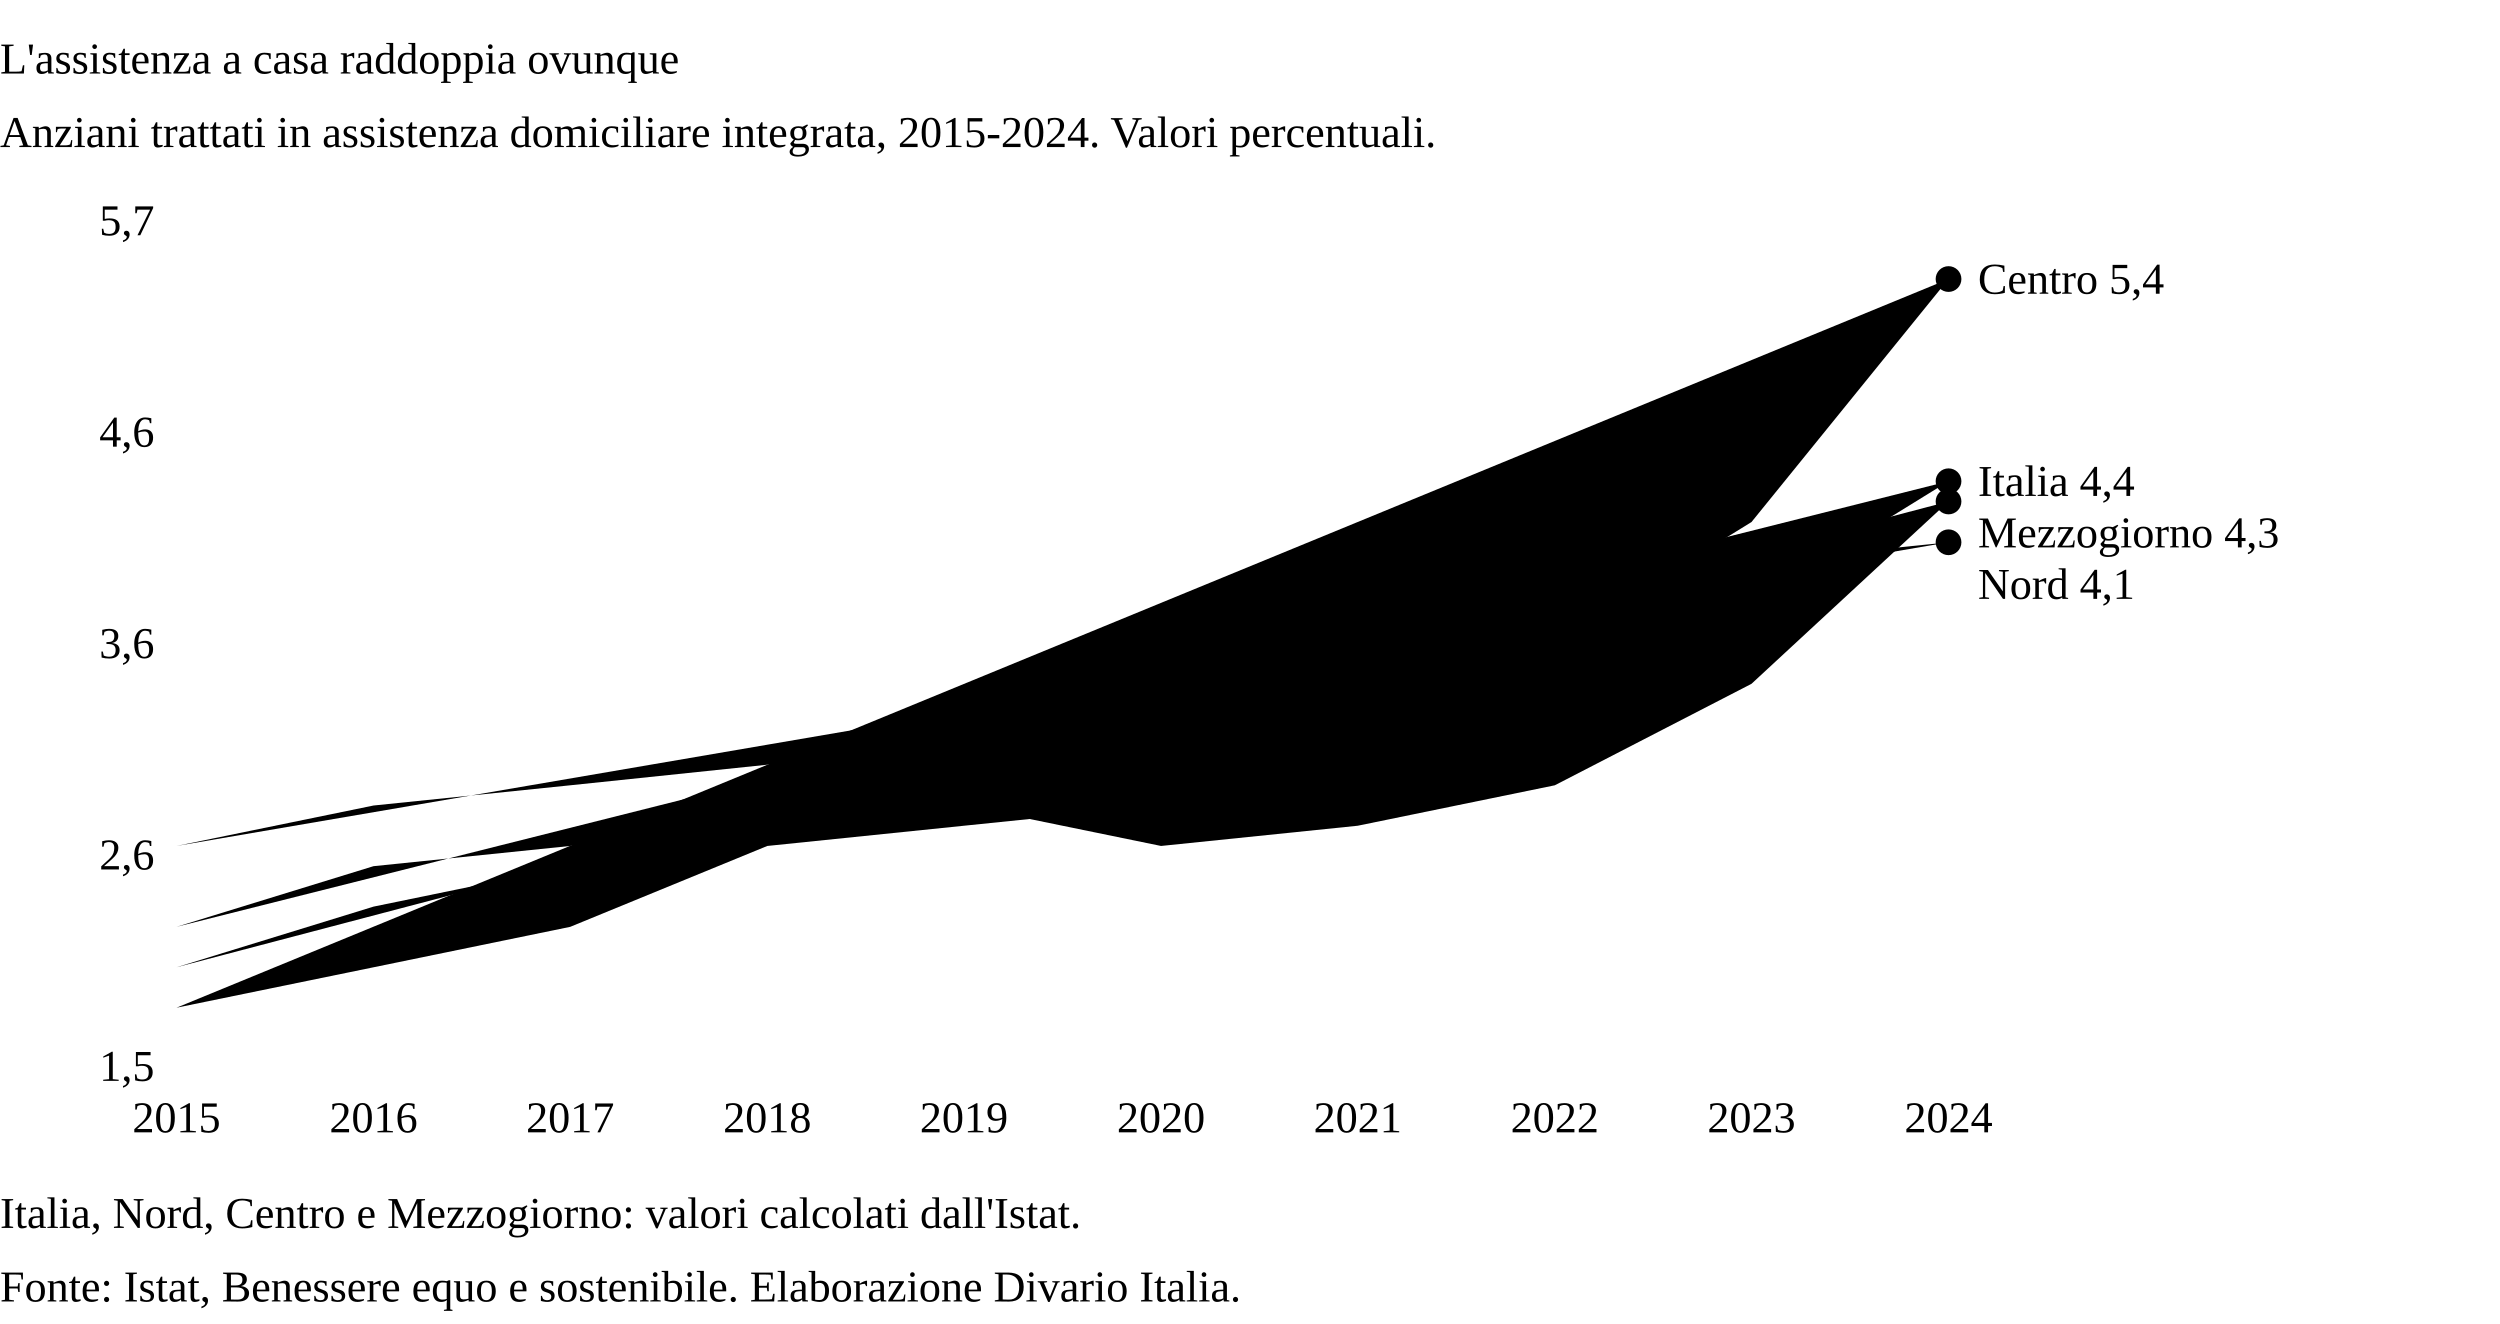
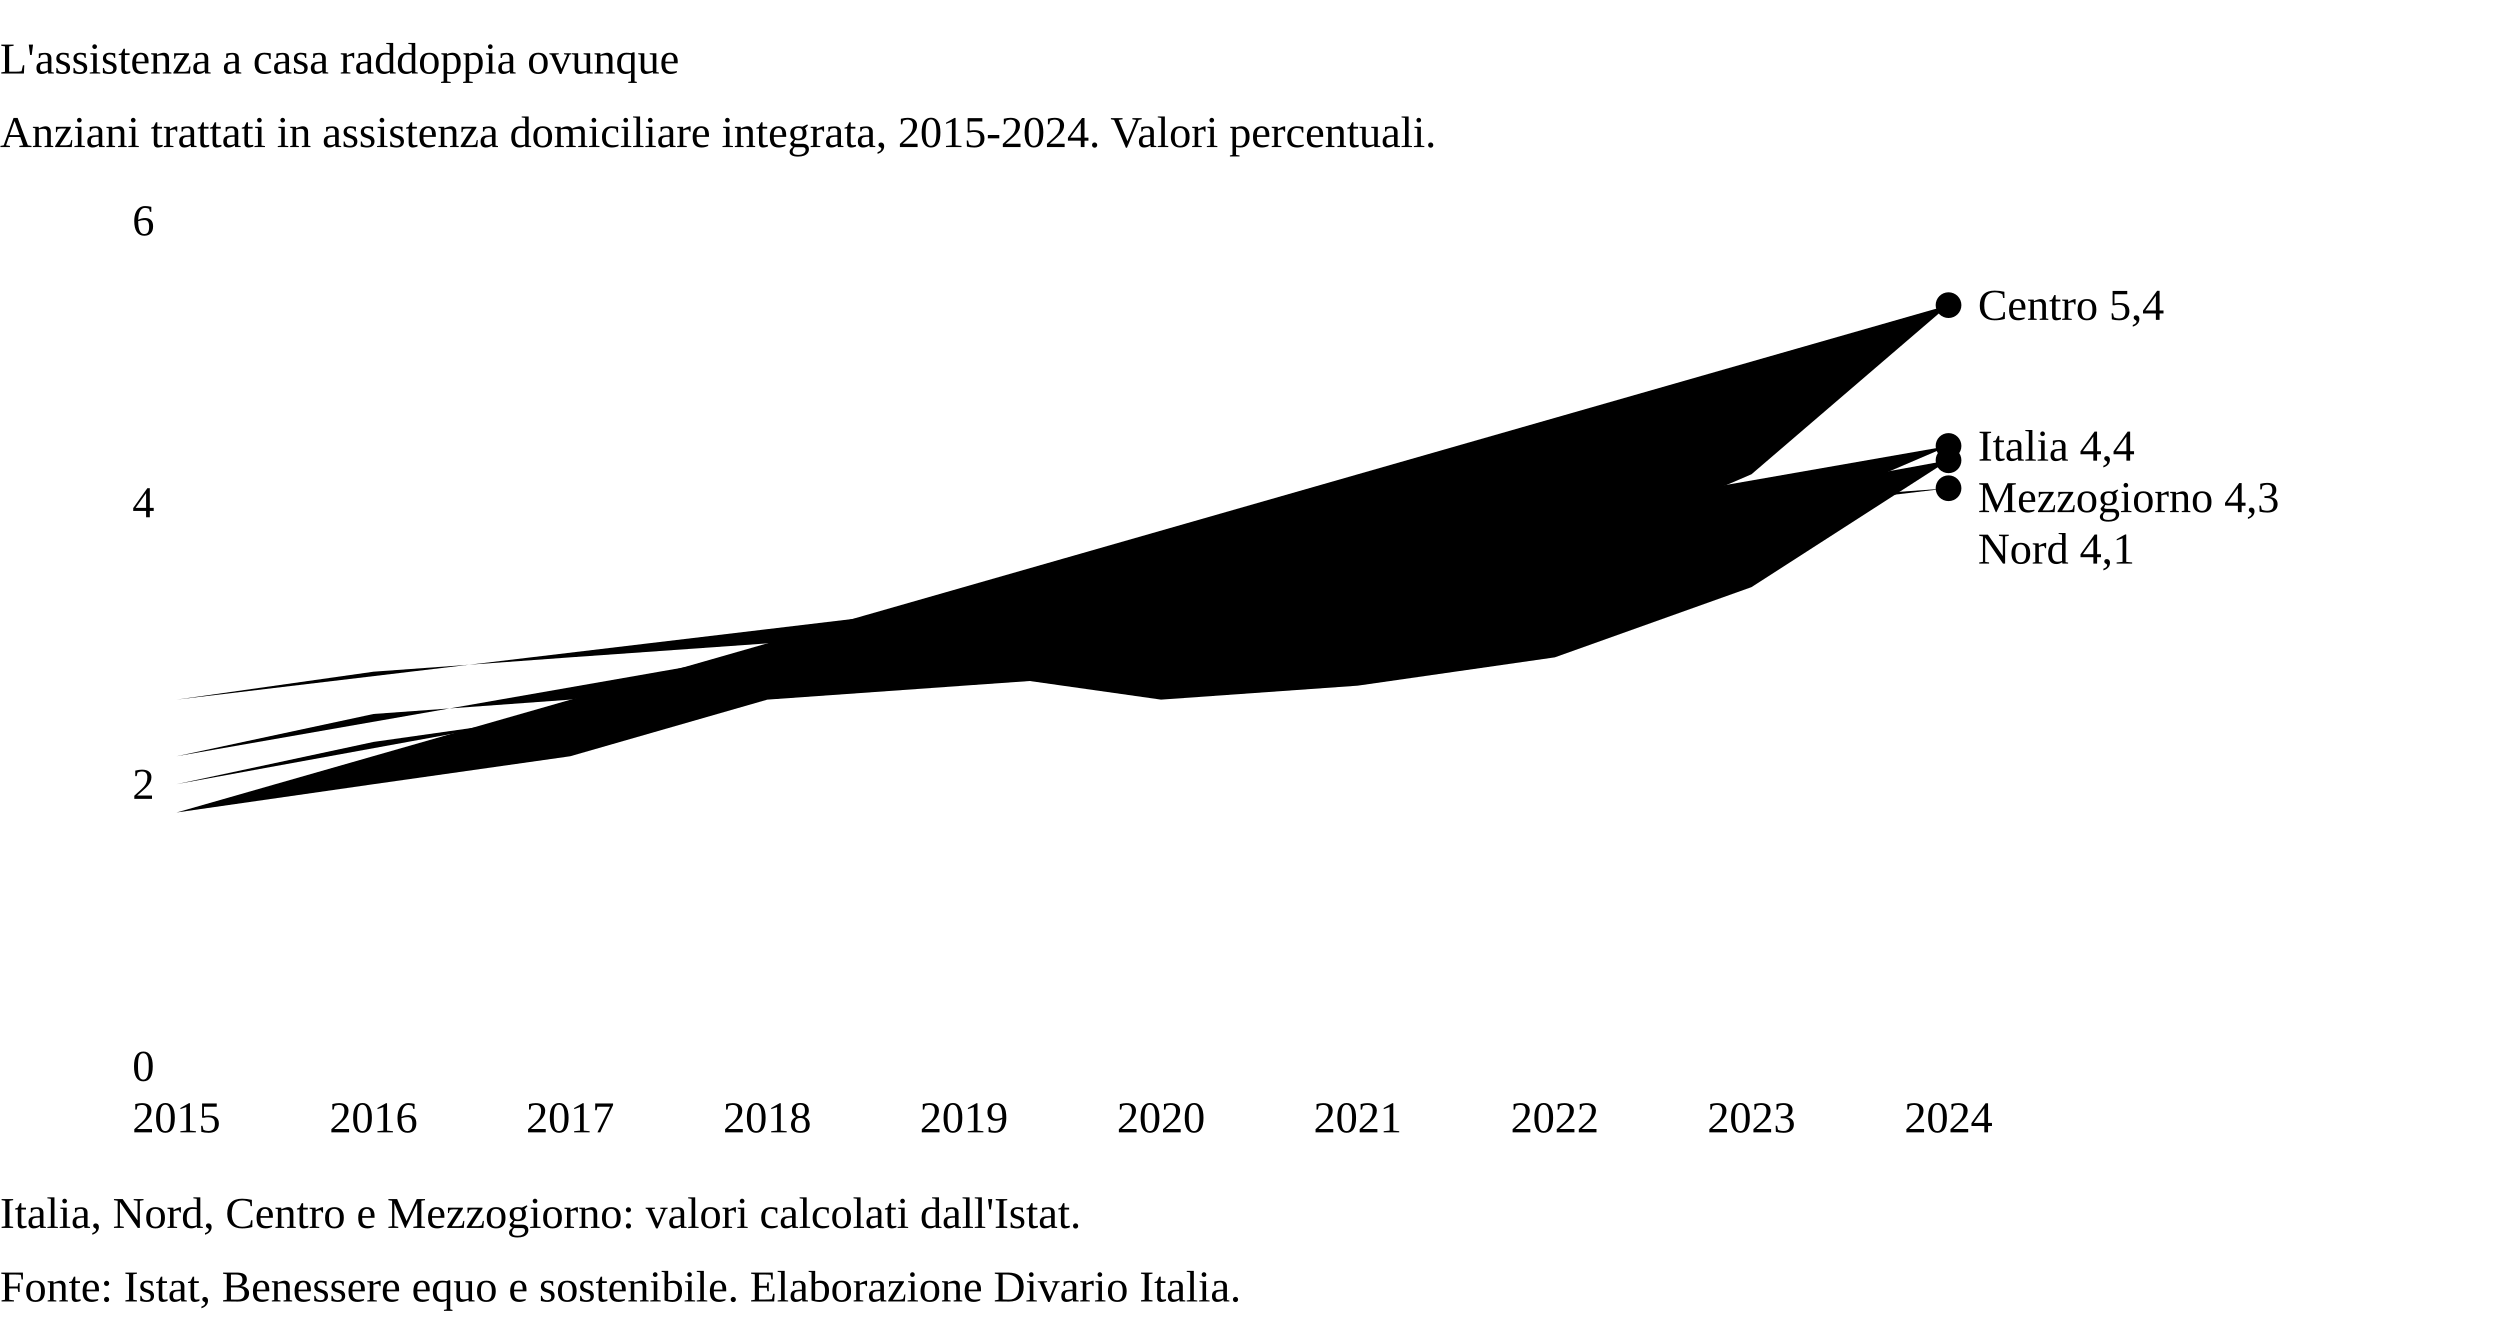
<svg xmlns="http://www.w3.org/2000/svg" class="fig" viewBox="0 0 680 360" role="img" aria-labelledby="fig-adi-2015-2024-t fig-adi-2015-2024-d">
  <text class="fig__title" x="0" y="20">L'assistenza a casa raddoppia ovunque</text>
  <text class="fig__subtitle" x="0" y="40">Anziani trattati in assistenza domiciliare integrata, 2015-2024. Valori percentuali.</text>
  <line class="fig__grid" x1="48" y1="290.0" x2="530" y2="290.0" />
-   <text class="fig__axis" x="42" y="294.0" text-anchor="end">1,5</text>
-   <line class="fig__grid" x1="48" y1="232.5" x2="530" y2="232.5" />
-   <text class="fig__axis" x="42" y="236.5" text-anchor="end">2,6</text>
-   <line class="fig__grid" x1="48" y1="175.0" x2="530" y2="175.0" />
-   <text class="fig__axis" x="42" y="179.0" text-anchor="end">3,6</text>
-   <line class="fig__grid" x1="48" y1="117.5" x2="530" y2="117.5" />
-   <text class="fig__axis" x="42" y="121.5" text-anchor="end">4,6</text>
+   <text class="fig__axis" x="42" y="294.0" text-anchor="end">0</text>
+   <line class="fig__grid" x1="48" y1="213.3" x2="530" y2="213.3" />
+   <text class="fig__axis" x="42" y="217.3" text-anchor="end">2</text>
+   <line class="fig__grid" x1="48" y1="136.7" x2="530" y2="136.7" />
+   <text class="fig__axis" x="42" y="140.7" text-anchor="end">4</text>
  <line class="fig__grid" x1="48" y1="60.0" x2="530" y2="60.0" />
-   <text class="fig__axis" x="42" y="64.0" text-anchor="end">5,7</text>
+   <text class="fig__axis" x="42" y="64.0" text-anchor="end">6</text>
  <text class="fig__axis" x="48.0" y="308" text-anchor="middle">2015</text>
  <text class="fig__axis" x="101.6" y="308" text-anchor="middle">2016</text>
  <text class="fig__axis" x="155.1" y="308" text-anchor="middle">2017</text>
  <text class="fig__axis" x="208.7" y="308" text-anchor="middle">2018</text>
  <text class="fig__axis" x="262.2" y="308" text-anchor="middle">2019</text>
  <text class="fig__axis" x="315.8" y="308" text-anchor="middle">2020</text>
  <text class="fig__axis" x="369.3" y="308" text-anchor="middle">2021</text>
  <text class="fig__axis" x="422.9" y="308" text-anchor="middle">2022</text>
  <text class="fig__axis" x="476.4" y="308" text-anchor="middle">2023</text>
  <text class="fig__axis" x="530.0" y="308" text-anchor="middle">2024</text>
-   <polyline class="fig__line fig__line--north" points="48.0,230.1 101.6,219.1 155.1,213.6 208.7,208.0 262.2,202.5 315.8,208.0 369.3,202.5 422.9,191.5 476.4,153.0 530.0,147.5" />
-   <circle class="fig__dot fig__dot--north" cx="530.0" cy="147.5" r="3.5" />
-   <polyline class="fig__line fig__line--centre" points="48.0,274.1 101.6,263.1 155.1,252.1 208.7,230.1 262.2,224.6 315.8,219.1 369.3,197.0 422.9,175.0 476.4,142.0 530.0,75.9" />
-   <circle class="fig__dot fig__dot--centre" cx="530.0" cy="75.9" r="3.5" />
-   <polyline class="fig__line fig__line--south" points="48.0,263.1 101.6,246.6 155.1,235.6 208.7,219.1 262.2,219.1 315.8,230.1 369.3,224.6 422.9,213.6 476.4,186.0 530.0,136.4" />
-   <circle class="fig__dot fig__dot--south" cx="530.0" cy="136.4" r="3.5" />
-   <polyline class="fig__line fig__line--italy" points="48.0,252.1 101.6,235.6 155.1,230.1 208.7,219.1 262.2,213.6 315.8,213.6 369.3,208.0 422.9,191.5 476.4,164.0 530.0,130.9" />
-   <circle class="fig__dot fig__dot--italy" cx="530.0" cy="130.9" r="3.5" />
-   <text class="fig__label fig__label--centre" x="538.0" y="79.9">Centro 5,4</text>
-   <text class="fig__label fig__label--italy" x="538.0" y="134.9">Italia 4,4</text>
-   <text class="fig__label fig__label--south" x="538.0" y="148.9">Mezzogiorno 4,3</text>
-   <text class="fig__label fig__label--north" x="538.0" y="162.9">Nord 4,1</text>
+   <polyline class="fig__line fig__line--north" points="48.0,190.3 101.6,182.7 155.1,178.8 208.7,175.0 262.2,171.2 315.8,175.0 369.3,171.2 422.9,163.5 476.4,136.7 530.0,132.8" />
+   <circle class="fig__dot fig__dot--north" cx="530.0" cy="132.8" r="3.5" />
+   <polyline class="fig__line fig__line--centre" points="48.0,221.0 101.6,213.3 155.1,205.7 208.7,190.3 262.2,186.5 315.8,182.7 369.3,167.3 422.9,152.0 476.4,129.0 530.0,83.0" />
+   <circle class="fig__dot fig__dot--centre" cx="530.0" cy="83.0" r="3.5" />
+   <polyline class="fig__line fig__line--south" points="48.0,213.3 101.6,201.8 155.1,194.2 208.7,182.7 262.2,182.7 315.8,190.3 369.3,186.5 422.9,178.8 476.4,159.7 530.0,125.2" />
+   <circle class="fig__dot fig__dot--south" cx="530.0" cy="125.2" r="3.5" />
+   <polyline class="fig__line fig__line--italy" points="48.0,205.7 101.6,194.2 155.1,190.3 208.7,182.7 262.2,178.8 315.8,178.8 369.3,175.0 422.9,163.5 476.4,144.3 530.0,121.3" />
+   <circle class="fig__dot fig__dot--italy" cx="530.0" cy="121.3" r="3.5" />
+   <text class="fig__label fig__label--centre" x="538.0" y="87.0">Centro 5,4</text>
+   <text class="fig__label fig__label--italy" x="538.0" y="125.3">Italia 4,4</text>
+   <text class="fig__label fig__label--south" x="538.0" y="139.3">Mezzogiorno 4,3</text>
+   <text class="fig__label fig__label--north" x="538.0" y="153.3">Nord 4,1</text>
  <text class="fig__note" x="0" y="334">Italia, Nord, Centro e Mezzogiorno: valori calcolati dall'Istat.</text>
  <text class="fig__source" x="0" y="354">Fonte: Istat, Benessere equo e sostenibile. Elaborazione Divario Italia.</text>
</svg>
